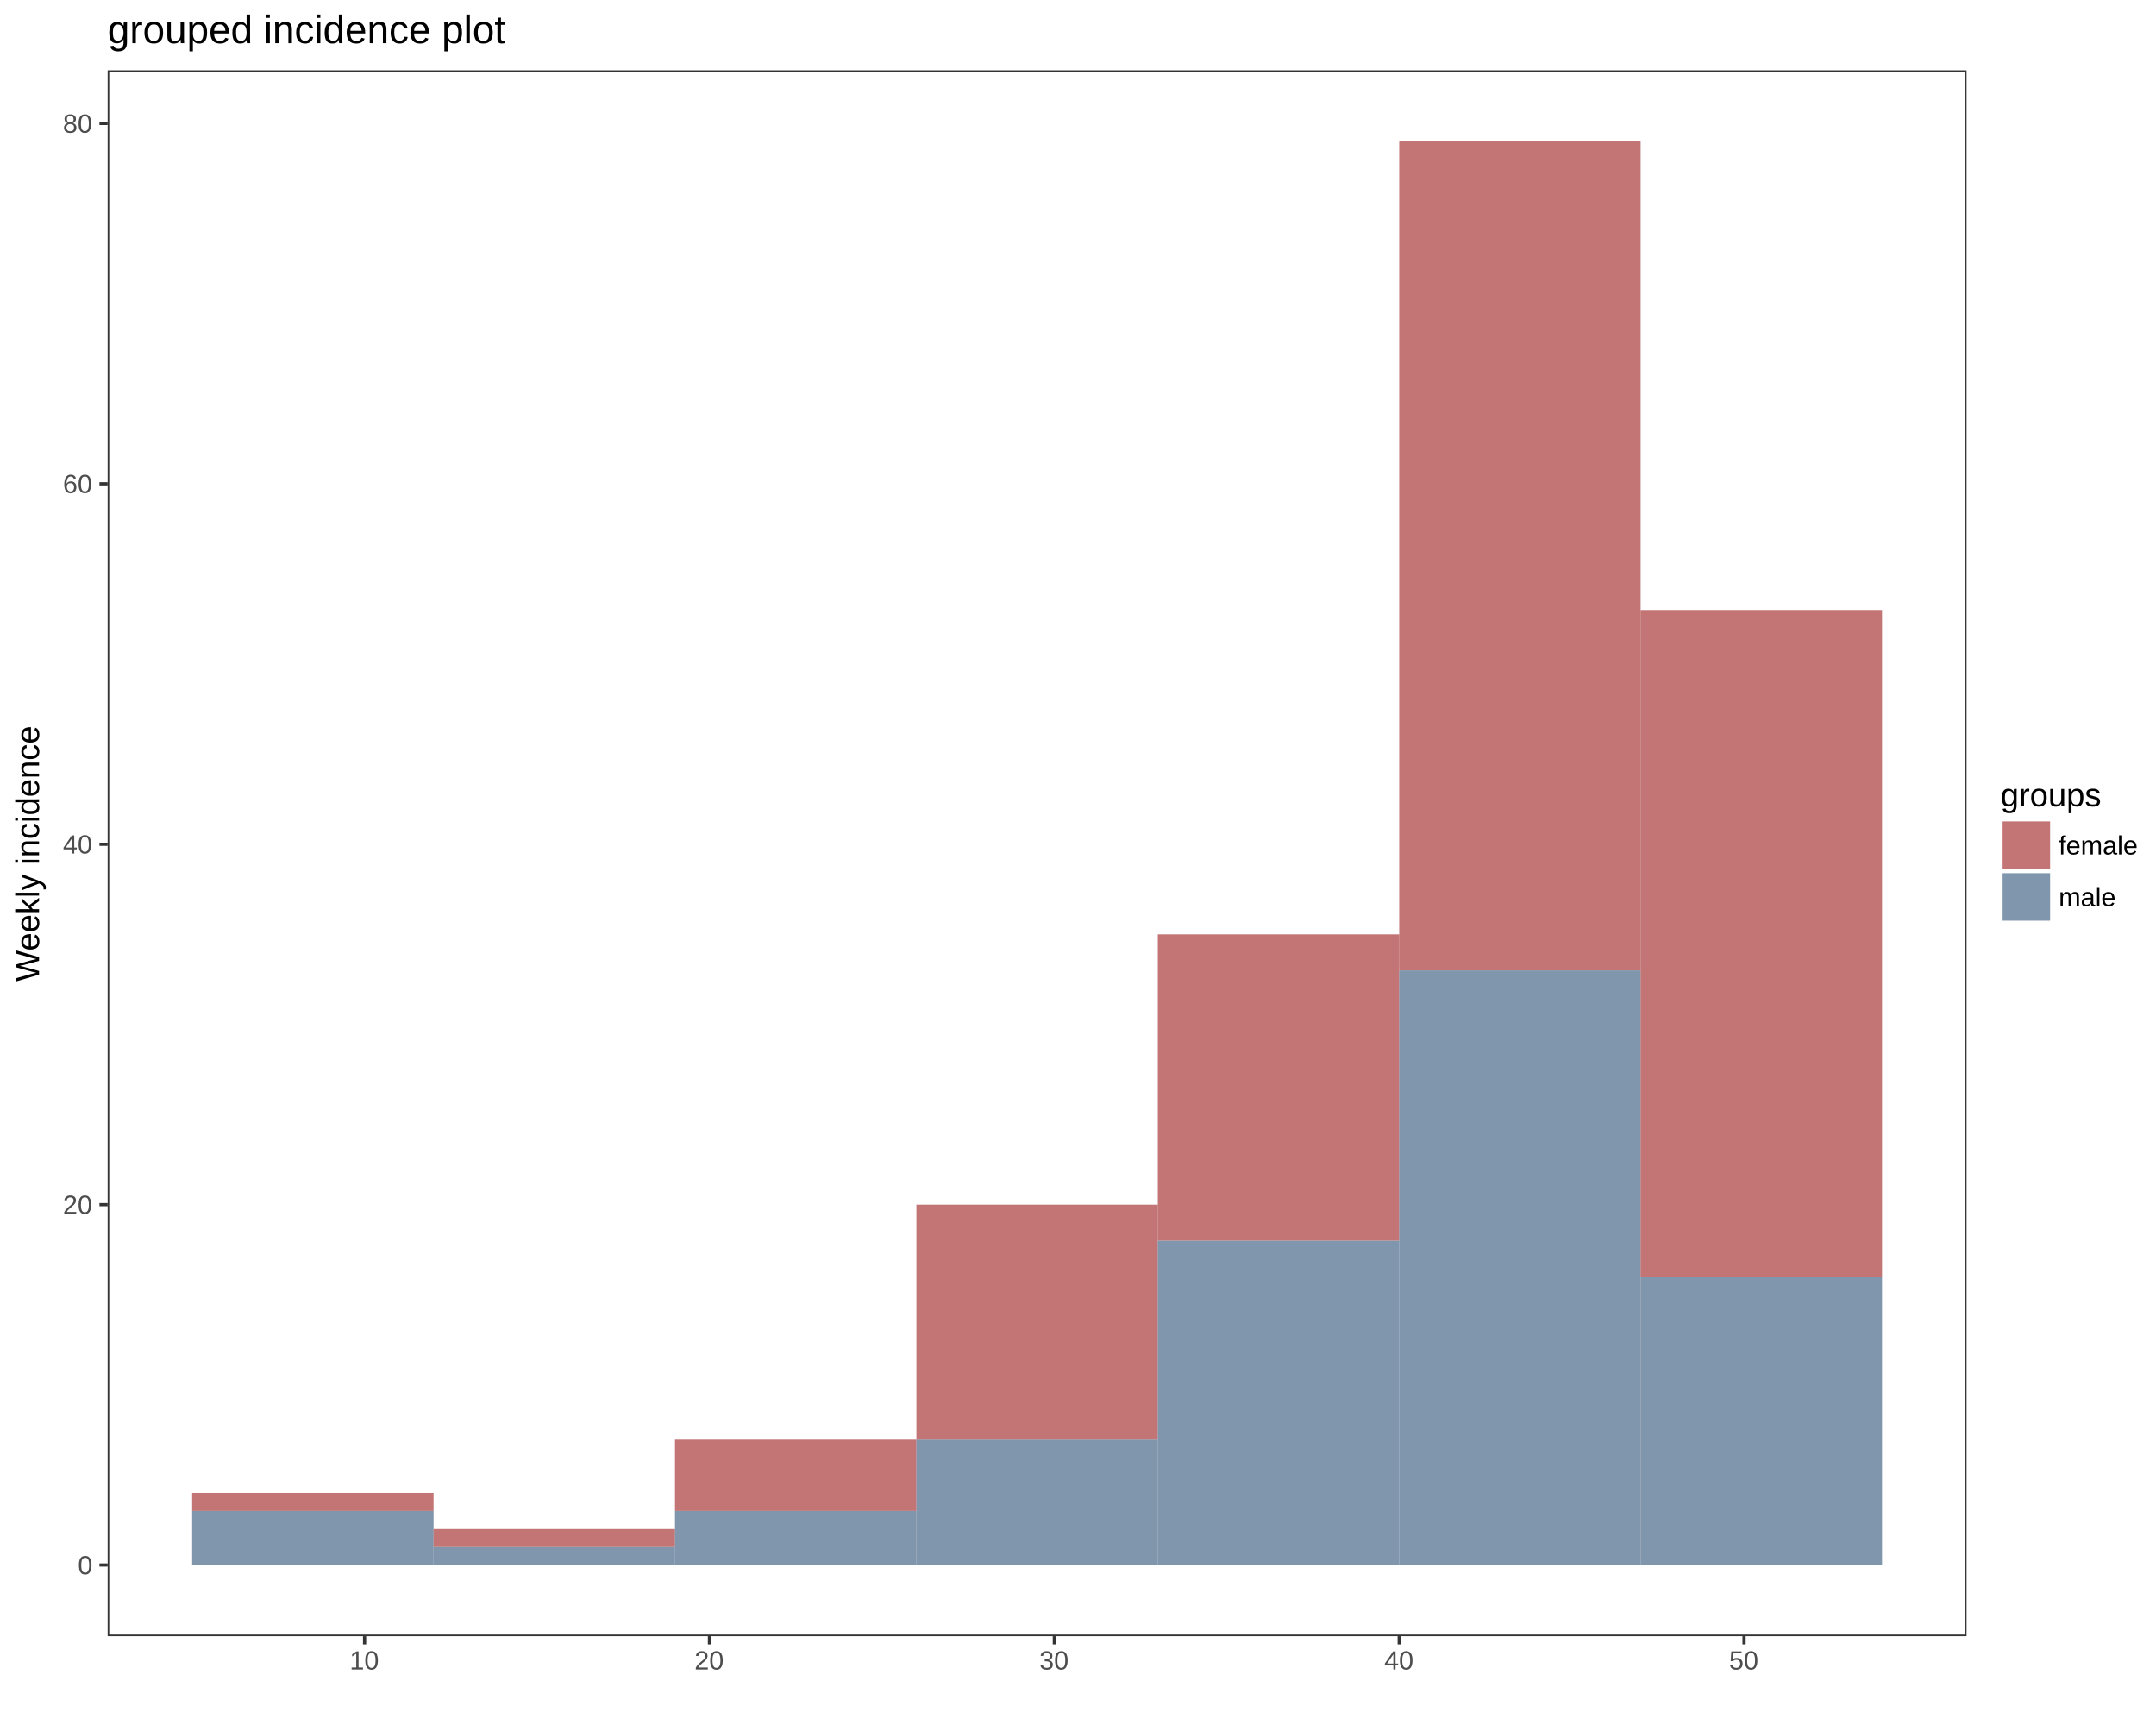
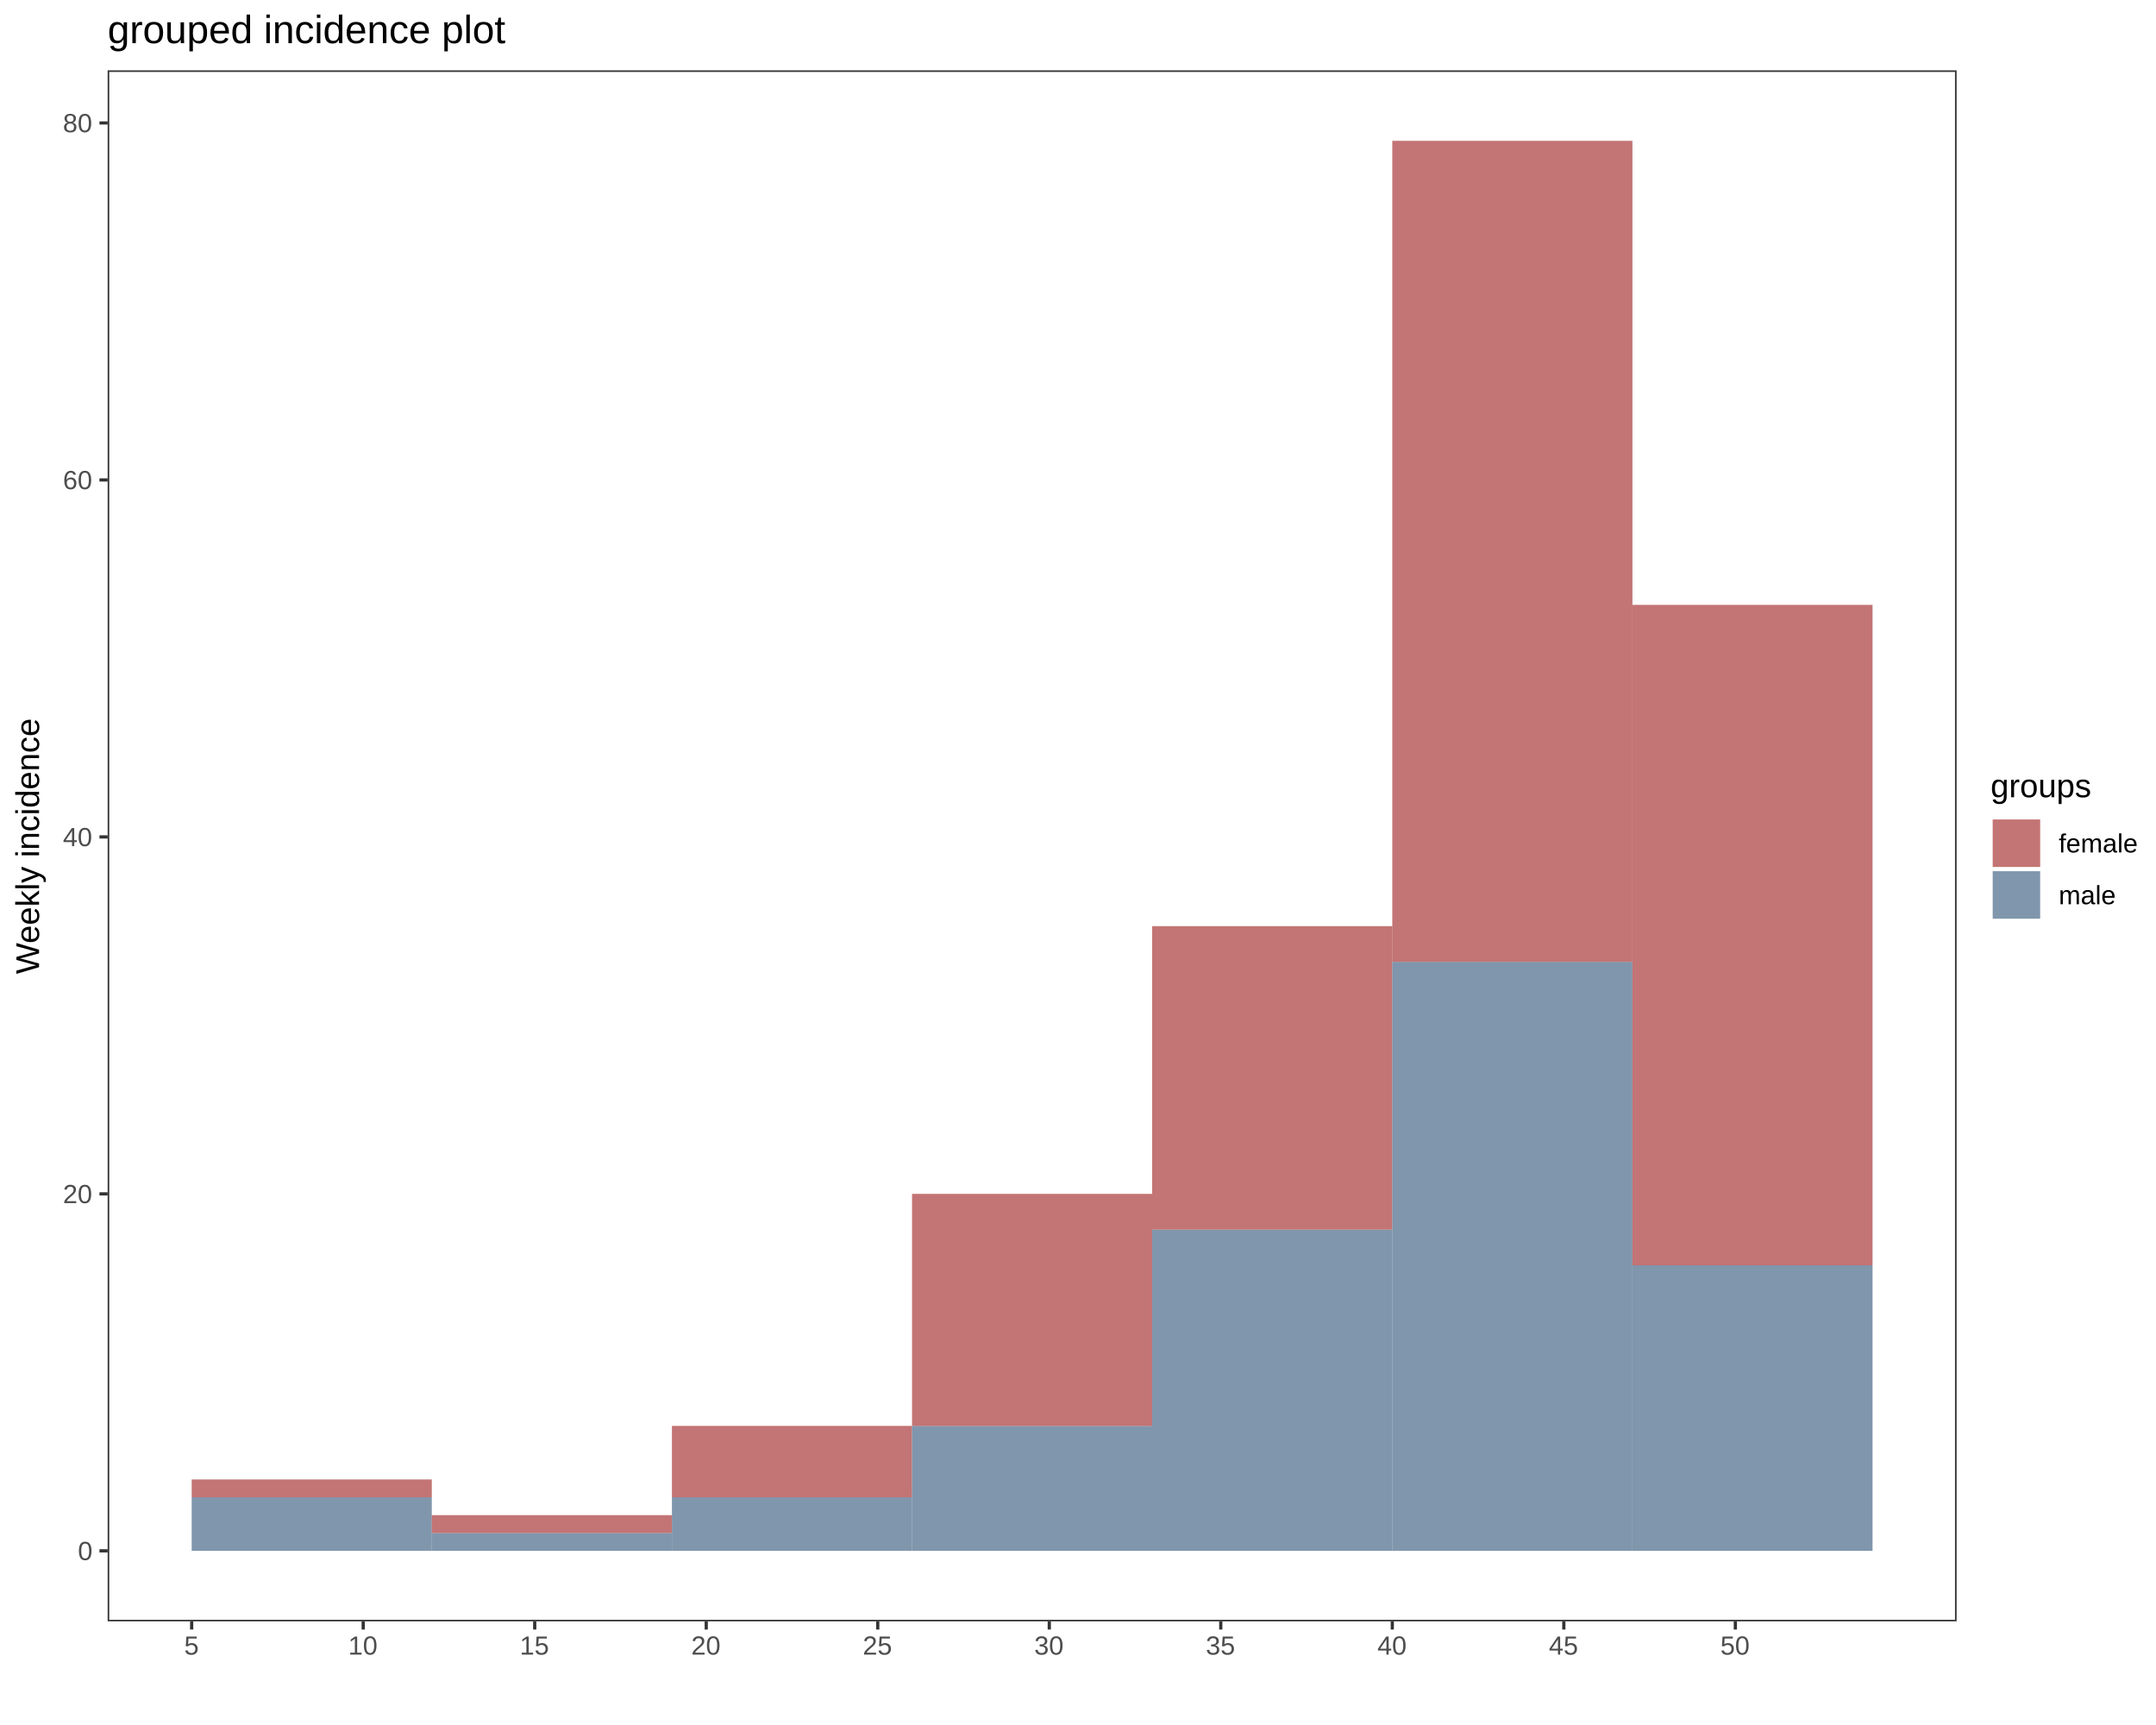
<svg xmlns="http://www.w3.org/2000/svg" viewBox="0 0 720.00 576.00">
  <defs>
    <style type="text/css">
    line, polyline, path, rect, circle {
      fill: none;
      stroke: #000000;
      stroke-linecap: round;
      stroke-linejoin: round;
      stroke-miterlimit: 10.00;
    }
  </style>
  </defs>
  <rect width="100%" height="100%" style="stroke: none; fill: #FFFFFF;" />
  <rect x="0.00" y="0.00" width="720.00" height="576.00" style="stroke-width: 1.07; stroke: #FFFFFF; fill: #FFFFFF;" />
  <defs>
-     <clipPath id="cpMzUuOTQ4fDY1Ni43Mjl8NTQ2LjM2fDIzLjQ3Njc=">
-       <rect x="35.95" y="23.48" width="620.78" height="522.88" />
+     <clipPath id="cpMzUuOTQ4fDY1My40MDl8NTQxLjM5MXwyMy40NzY3">
+       <rect x="35.95" y="23.48" width="617.46" height="517.91" />
    </clipPath>
  </defs>
-   <rect x="35.95" y="23.48" width="620.78" height="522.88" style="stroke-width: 1.07; stroke: none; fill: #FFFFFF;" clip-path="url(#cpMzUuOTQ4fDY1Ni43Mjl8NTQ2LjM2fDIzLjQ3Njc=)" />
-   <rect x="64.17" y="504.54" width="80.62" height="18.05" style="stroke-width: 1.07; stroke: none; stroke-linecap: butt; fill: #4A6A8A; fill-opacity: 0.70;" clip-path="url(#cpMzUuOTQ4fDY1Ni43Mjl8NTQ2LjM2fDIzLjQ3Njc=)" />
-   <rect x="64.17" y="498.52" width="80.62" height="6.02" style="stroke-width: 1.07; stroke: none; stroke-linecap: butt; fill: #AA3939; fill-opacity: 0.70;" clip-path="url(#cpMzUuOTQ4fDY1Ni43Mjl8NTQ2LjM2fDIzLjQ3Njc=)" />
-   <rect x="144.79" y="516.58" width="80.62" height="6.02" style="stroke-width: 1.07; stroke: none; stroke-linecap: butt; fill: #4A6A8A; fill-opacity: 0.70;" clip-path="url(#cpMzUuOTQ4fDY1Ni43Mjl8NTQ2LjM2fDIzLjQ3Njc=)" />
-   <rect x="144.79" y="510.56" width="80.62" height="6.02" style="stroke-width: 1.07; stroke: none; stroke-linecap: butt; fill: #AA3939; fill-opacity: 0.70;" clip-path="url(#cpMzUuOTQ4fDY1Ni43Mjl8NTQ2LjM2fDIzLjQ3Njc=)" />
-   <rect x="225.41" y="504.54" width="80.62" height="18.05" style="stroke-width: 1.07; stroke: none; stroke-linecap: butt; fill: #4A6A8A; fill-opacity: 0.70;" clip-path="url(#cpMzUuOTQ4fDY1Ni43Mjl8NTQ2LjM2fDIzLjQ3Njc=)" />
-   <rect x="225.41" y="480.47" width="80.62" height="24.07" style="stroke-width: 1.07; stroke: none; stroke-linecap: butt; fill: #AA3939; fill-opacity: 0.70;" clip-path="url(#cpMzUuOTQ4fDY1Ni43Mjl8NTQ2LjM2fDIzLjQ3Njc=)" />
-   <rect x="306.03" y="480.47" width="80.62" height="42.12" style="stroke-width: 1.07; stroke: none; stroke-linecap: butt; fill: #4A6A8A; fill-opacity: 0.70;" clip-path="url(#cpMzUuOTQ4fDY1Ni43Mjl8NTQ2LjM2fDIzLjQ3Njc=)" />
-   <rect x="306.03" y="402.25" width="80.62" height="78.22" style="stroke-width: 1.07; stroke: none; stroke-linecap: butt; fill: #AA3939; fill-opacity: 0.70;" clip-path="url(#cpMzUuOTQ4fDY1Ni43Mjl8NTQ2LjM2fDIzLjQ3Njc=)" />
-   <rect x="386.65" y="414.29" width="80.62" height="108.31" style="stroke-width: 1.07; stroke: none; stroke-linecap: butt; fill: #4A6A8A; fill-opacity: 0.70;" clip-path="url(#cpMzUuOTQ4fDY1Ni43Mjl8NTQ2LjM2fDIzLjQ3Njc=)" />
-   <rect x="386.65" y="311.99" width="80.62" height="102.29" style="stroke-width: 1.07; stroke: none; stroke-linecap: butt; fill: #AA3939; fill-opacity: 0.70;" clip-path="url(#cpMzUuOTQ4fDY1Ni43Mjl8NTQ2LjM2fDIzLjQ3Njc=)" />
-   <rect x="467.27" y="324.03" width="80.62" height="198.56" style="stroke-width: 1.07; stroke: none; stroke-linecap: butt; fill: #4A6A8A; fill-opacity: 0.70;" clip-path="url(#cpMzUuOTQ4fDY1Ni43Mjl8NTQ2LjM2fDIzLjQ3Njc=)" />
-   <rect x="467.27" y="47.24" width="80.62" height="276.78" style="stroke-width: 1.07; stroke: none; stroke-linecap: butt; fill: #AA3939; fill-opacity: 0.70;" clip-path="url(#cpMzUuOTQ4fDY1Ni43Mjl8NTQ2LjM2fDIzLjQ3Njc=)" />
-   <rect x="547.89" y="426.32" width="80.62" height="96.27" style="stroke-width: 1.07; stroke: none; stroke-linecap: butt; fill: #4A6A8A; fill-opacity: 0.70;" clip-path="url(#cpMzUuOTQ4fDY1Ni43Mjl8NTQ2LjM2fDIzLjQ3Njc=)" />
-   <rect x="547.89" y="203.69" width="80.62" height="222.63" style="stroke-width: 1.07; stroke: none; stroke-linecap: butt; fill: #AA3939; fill-opacity: 0.70;" clip-path="url(#cpMzUuOTQ4fDY1Ni43Mjl8NTQ2LjM2fDIzLjQ3Njc=)" />
-   <rect x="35.95" y="23.48" width="620.78" height="522.88" style="stroke-width: 1.07; stroke: #333333;" clip-path="url(#cpMzUuOTQ4fDY1Ni43Mjl8NTQ2LjM2fDIzLjQ3Njc=)" />
+   <rect x="35.95" y="23.48" width="617.46" height="517.91" style="stroke-width: 1.07; stroke: none; fill: #FFFFFF;" clip-path="url(#cpMzUuOTQ4fDY1My40MDl8NTQxLjM5MXwyMy40NzY3)" />
+   <rect x="64.01" y="499.97" width="80.19" height="17.88" style="stroke-width: 1.07; stroke: none; stroke-linecap: butt; fill: #4A6A8A; fill-opacity: 0.70;" clip-path="url(#cpMzUuOTQ4fDY1My40MDl8NTQxLjM5MXwyMy40NzY3)" />
+   <rect x="64.01" y="494.01" width="80.19" height="5.96" style="stroke-width: 1.07; stroke: none; stroke-linecap: butt; fill: #AA3939; fill-opacity: 0.70;" clip-path="url(#cpMzUuOTQ4fDY1My40MDl8NTQxLjM5MXwyMy40NzY3)" />
+   <rect x="144.20" y="511.89" width="80.19" height="5.96" style="stroke-width: 1.07; stroke: none; stroke-linecap: butt; fill: #4A6A8A; fill-opacity: 0.70;" clip-path="url(#cpMzUuOTQ4fDY1My40MDl8NTQxLjM5MXwyMy40NzY3)" />
+   <rect x="144.20" y="505.93" width="80.19" height="5.96" style="stroke-width: 1.07; stroke: none; stroke-linecap: butt; fill: #AA3939; fill-opacity: 0.70;" clip-path="url(#cpMzUuOTQ4fDY1My40MDl8NTQxLjM5MXwyMy40NzY3)" />
+   <rect x="224.39" y="499.97" width="80.19" height="17.88" style="stroke-width: 1.07; stroke: none; stroke-linecap: butt; fill: #4A6A8A; fill-opacity: 0.70;" clip-path="url(#cpMzUuOTQ4fDY1My40MDl8NTQxLjM5MXwyMy40NzY3)" />
+   <rect x="224.39" y="476.13" width="80.19" height="23.84" style="stroke-width: 1.07; stroke: none; stroke-linecap: butt; fill: #AA3939; fill-opacity: 0.70;" clip-path="url(#cpMzUuOTQ4fDY1My40MDl8NTQxLjM5MXwyMy40NzY3)" />
+   <rect x="304.58" y="476.13" width="80.19" height="41.72" style="stroke-width: 1.07; stroke: none; stroke-linecap: butt; fill: #4A6A8A; fill-opacity: 0.70;" clip-path="url(#cpMzUuOTQ4fDY1My40MDl8NTQxLjM5MXwyMy40NzY3)" />
+   <rect x="304.58" y="398.65" width="80.19" height="77.48" style="stroke-width: 1.07; stroke: none; stroke-linecap: butt; fill: #AA3939; fill-opacity: 0.70;" clip-path="url(#cpMzUuOTQ4fDY1My40MDl8NTQxLjM5MXwyMy40NzY3)" />
+   <rect x="384.77" y="410.57" width="80.19" height="107.28" style="stroke-width: 1.07; stroke: none; stroke-linecap: butt; fill: #4A6A8A; fill-opacity: 0.70;" clip-path="url(#cpMzUuOTQ4fDY1My40MDl8NTQxLjM5MXwyMy40NzY3)" />
+   <rect x="384.77" y="309.25" width="80.19" height="101.32" style="stroke-width: 1.07; stroke: none; stroke-linecap: butt; fill: #AA3939; fill-opacity: 0.70;" clip-path="url(#cpMzUuOTQ4fDY1My40MDl8NTQxLjM5MXwyMy40NzY3)" />
+   <rect x="464.96" y="321.17" width="80.19" height="196.68" style="stroke-width: 1.07; stroke: none; stroke-linecap: butt; fill: #4A6A8A; fill-opacity: 0.70;" clip-path="url(#cpMzUuOTQ4fDY1My40MDl8NTQxLjM5MXwyMy40NzY3)" />
+   <rect x="464.96" y="47.02" width="80.19" height="274.15" style="stroke-width: 1.07; stroke: none; stroke-linecap: butt; fill: #AA3939; fill-opacity: 0.70;" clip-path="url(#cpMzUuOTQ4fDY1My40MDl8NTQxLjM5MXwyMy40NzY3)" />
+   <rect x="545.15" y="422.49" width="80.19" height="95.36" style="stroke-width: 1.07; stroke: none; stroke-linecap: butt; fill: #4A6A8A; fill-opacity: 0.70;" clip-path="url(#cpMzUuOTQ4fDY1My40MDl8NTQxLjM5MXwyMy40NzY3)" />
+   <rect x="545.15" y="201.98" width="80.19" height="220.52" style="stroke-width: 1.07; stroke: none; stroke-linecap: butt; fill: #AA3939; fill-opacity: 0.70;" clip-path="url(#cpMzUuOTQ4fDY1My40MDl8NTQxLjM5MXwyMy40NzY3)" />
+   <rect x="35.95" y="23.48" width="617.46" height="517.91" style="stroke-width: 1.07; stroke: #333333;" clip-path="url(#cpMzUuOTQ4fDY1My40MDl8NTQxLjM5MXwyMy40NzY3)" />
  <defs>
    <clipPath id="cpMHw3MjB8NTc2fDA=">
      <rect x="0.00" y="0.00" width="720.00" height="576.00" />
    </clipPath>
  </defs>
  <g clip-path="url(#cpMHw3MjB8NTc2fDA=)">
-     <text x="26.01" y="525.69" style="font-size: 8.80px; fill: #4D4D4D; font-family: Liberation Sans;" textLength="5.01px" lengthAdjust="spacingAndGlyphs">0</text>
+     <text x="26.01" y="520.94" style="font-size: 8.80px; fill: #4D4D4D; font-family: Liberation Sans;" textLength="5.01px" lengthAdjust="spacingAndGlyphs">0</text>
  </g>
  <g clip-path="url(#cpMHw3MjB8NTc2fDA=)">
-     <text x="21.01" y="405.34" style="font-size: 8.80px; fill: #4D4D4D; font-family: Liberation Sans;" textLength="10.01px" lengthAdjust="spacingAndGlyphs">20</text>
+     <text x="21.01" y="401.75" style="font-size: 8.80px; fill: #4D4D4D; font-family: Liberation Sans;" textLength="10.01px" lengthAdjust="spacingAndGlyphs">20</text>
  </g>
  <g clip-path="url(#cpMHw3MjB8NTc2fDA=)">
-     <text x="21.01" y="285.00" style="font-size: 8.80px; fill: #4D4D4D; font-family: Liberation Sans;" textLength="10.01px" lengthAdjust="spacingAndGlyphs">40</text>
+     <text x="21.01" y="282.55" style="font-size: 8.80px; fill: #4D4D4D; font-family: Liberation Sans;" textLength="10.01px" lengthAdjust="spacingAndGlyphs">40</text>
  </g>
  <g clip-path="url(#cpMHw3MjB8NTc2fDA=)">
-     <text x="21.01" y="164.66" style="font-size: 8.80px; fill: #4D4D4D; font-family: Liberation Sans;" textLength="10.01px" lengthAdjust="spacingAndGlyphs">60</text>
+     <text x="21.01" y="163.35" style="font-size: 8.80px; fill: #4D4D4D; font-family: Liberation Sans;" textLength="10.01px" lengthAdjust="spacingAndGlyphs">60</text>
  </g>
  <g clip-path="url(#cpMHw3MjB8NTc2fDA=)">
-     <text x="21.01" y="44.32" style="font-size: 8.80px; fill: #4D4D4D; font-family: Liberation Sans;" textLength="10.01px" lengthAdjust="spacingAndGlyphs">80</text>
+     <text x="21.01" y="44.15" style="font-size: 8.80px; fill: #4D4D4D; font-family: Liberation Sans;" textLength="10.01px" lengthAdjust="spacingAndGlyphs">80</text>
  </g>
-   <polyline points="33.21,522.59 35.95,522.59 " style="stroke-width: 1.07; stroke: #333333; stroke-linecap: butt;" clip-path="url(#cpMHw3MjB8NTc2fDA=)" />
-   <polyline points="33.21,402.25 35.95,402.25 " style="stroke-width: 1.07; stroke: #333333; stroke-linecap: butt;" clip-path="url(#cpMHw3MjB8NTc2fDA=)" />
-   <polyline points="33.21,281.91 35.95,281.91 " style="stroke-width: 1.07; stroke: #333333; stroke-linecap: butt;" clip-path="url(#cpMHw3MjB8NTc2fDA=)" />
-   <polyline points="33.21,161.57 35.95,161.57 " style="stroke-width: 1.07; stroke: #333333; stroke-linecap: butt;" clip-path="url(#cpMHw3MjB8NTc2fDA=)" />
-   <polyline points="33.21,41.23 35.95,41.23 " style="stroke-width: 1.07; stroke: #333333; stroke-linecap: butt;" clip-path="url(#cpMHw3MjB8NTc2fDA=)" />
-   <polyline points="121.75,549.10 121.75,546.36 " style="stroke-width: 1.07; stroke: #333333; stroke-linecap: butt;" clip-path="url(#cpMHw3MjB8NTc2fDA=)" />
-   <polyline points="236.92,549.10 236.92,546.36 " style="stroke-width: 1.07; stroke: #333333; stroke-linecap: butt;" clip-path="url(#cpMHw3MjB8NTc2fDA=)" />
-   <polyline points="352.10,549.10 352.10,546.36 " style="stroke-width: 1.07; stroke: #333333; stroke-linecap: butt;" clip-path="url(#cpMHw3MjB8NTc2fDA=)" />
-   <polyline points="467.27,549.10 467.27,546.36 " style="stroke-width: 1.07; stroke: #333333; stroke-linecap: butt;" clip-path="url(#cpMHw3MjB8NTc2fDA=)" />
-   <polyline points="582.44,549.10 582.44,546.36 " style="stroke-width: 1.07; stroke: #333333; stroke-linecap: butt;" clip-path="url(#cpMHw3MjB8NTc2fDA=)" />
+   <polyline points="33.21,517.85 35.95,517.85 " style="stroke-width: 1.07; stroke: #333333; stroke-linecap: butt;" clip-path="url(#cpMHw3MjB8NTc2fDA=)" />
+   <polyline points="33.21,398.65 35.95,398.65 " style="stroke-width: 1.07; stroke: #333333; stroke-linecap: butt;" clip-path="url(#cpMHw3MjB8NTc2fDA=)" />
+   <polyline points="33.21,279.45 35.95,279.45 " style="stroke-width: 1.07; stroke: #333333; stroke-linecap: butt;" clip-path="url(#cpMHw3MjB8NTc2fDA=)" />
+   <polyline points="33.21,160.26 35.95,160.26 " style="stroke-width: 1.07; stroke: #333333; stroke-linecap: butt;" clip-path="url(#cpMHw3MjB8NTc2fDA=)" />
+   <polyline points="33.21,41.06 35.95,41.06 " style="stroke-width: 1.07; stroke: #333333; stroke-linecap: butt;" clip-path="url(#cpMHw3MjB8NTc2fDA=)" />
+   <polyline points="64.01,544.13 64.01,541.39 " style="stroke-width: 1.07; stroke: #333333; stroke-linecap: butt;" clip-path="url(#cpMHw3MjB8NTc2fDA=)" />
+   <polyline points="121.29,544.13 121.29,541.39 " style="stroke-width: 1.07; stroke: #333333; stroke-linecap: butt;" clip-path="url(#cpMHw3MjB8NTc2fDA=)" />
+   <polyline points="178.57,544.13 178.57,541.39 " style="stroke-width: 1.07; stroke: #333333; stroke-linecap: butt;" clip-path="url(#cpMHw3MjB8NTc2fDA=)" />
+   <polyline points="235.85,544.13 235.85,541.39 " style="stroke-width: 1.07; stroke: #333333; stroke-linecap: butt;" clip-path="url(#cpMHw3MjB8NTc2fDA=)" />
+   <polyline points="293.13,544.13 293.13,541.39 " style="stroke-width: 1.07; stroke: #333333; stroke-linecap: butt;" clip-path="url(#cpMHw3MjB8NTc2fDA=)" />
+   <polyline points="350.41,544.13 350.41,541.39 " style="stroke-width: 1.07; stroke: #333333; stroke-linecap: butt;" clip-path="url(#cpMHw3MjB8NTc2fDA=)" />
+   <polyline points="407.68,544.13 407.68,541.39 " style="stroke-width: 1.07; stroke: #333333; stroke-linecap: butt;" clip-path="url(#cpMHw3MjB8NTc2fDA=)" />
+   <polyline points="464.96,544.13 464.96,541.39 " style="stroke-width: 1.07; stroke: #333333; stroke-linecap: butt;" clip-path="url(#cpMHw3MjB8NTc2fDA=)" />
+   <polyline points="522.24,544.13 522.24,541.39 " style="stroke-width: 1.07; stroke: #333333; stroke-linecap: butt;" clip-path="url(#cpMHw3MjB8NTc2fDA=)" />
+   <polyline points="579.52,544.13 579.52,541.39 " style="stroke-width: 1.07; stroke: #333333; stroke-linecap: butt;" clip-path="url(#cpMHw3MjB8NTc2fDA=)" />
  <g clip-path="url(#cpMHw3MjB8NTc2fDA=)">
-     <text x="116.75" y="557.48" style="font-size: 8.80px; fill: #4D4D4D; font-family: Liberation Sans;" textLength="10.01px" lengthAdjust="spacingAndGlyphs">10</text>
+     <text x="61.51" y="552.51" style="font-size: 8.80px; fill: #4D4D4D; font-family: Liberation Sans;" textLength="5.01px" lengthAdjust="spacingAndGlyphs">5</text>
  </g>
  <g clip-path="url(#cpMHw3MjB8NTc2fDA=)">
-     <text x="231.92" y="557.48" style="font-size: 8.80px; fill: #4D4D4D; font-family: Liberation Sans;" textLength="10.01px" lengthAdjust="spacingAndGlyphs">20</text>
+     <text x="116.29" y="552.51" style="font-size: 8.80px; fill: #4D4D4D; font-family: Liberation Sans;" textLength="10.01px" lengthAdjust="spacingAndGlyphs">10</text>
  </g>
  <g clip-path="url(#cpMHw3MjB8NTc2fDA=)">
-     <text x="347.09" y="557.48" style="font-size: 8.80px; fill: #4D4D4D; font-family: Liberation Sans;" textLength="10.01px" lengthAdjust="spacingAndGlyphs">30</text>
+     <text x="173.57" y="552.51" style="font-size: 8.80px; fill: #4D4D4D; font-family: Liberation Sans;" textLength="10.01px" lengthAdjust="spacingAndGlyphs">15</text>
  </g>
  <g clip-path="url(#cpMHw3MjB8NTc2fDA=)">
-     <text x="462.26" y="557.48" style="font-size: 8.80px; fill: #4D4D4D; font-family: Liberation Sans;" textLength="10.01px" lengthAdjust="spacingAndGlyphs">40</text>
+     <text x="230.84" y="552.51" style="font-size: 8.80px; fill: #4D4D4D; font-family: Liberation Sans;" textLength="10.01px" lengthAdjust="spacingAndGlyphs">20</text>
  </g>
  <g clip-path="url(#cpMHw3MjB8NTc2fDA=)">
-     <text x="577.44" y="557.48" style="font-size: 8.80px; fill: #4D4D4D; font-family: Liberation Sans;" textLength="10.01px" lengthAdjust="spacingAndGlyphs">50</text>
+     <text x="288.12" y="552.51" style="font-size: 8.80px; fill: #4D4D4D; font-family: Liberation Sans;" textLength="10.01px" lengthAdjust="spacingAndGlyphs">25</text>
  </g>
  <g clip-path="url(#cpMHw3MjB8NTc2fDA=)">
-     <text transform="translate(13.04,327.72) rotate(-90)" style="font-size: 11.00px; font-family: Liberation Sans;" textLength="85.59px" lengthAdjust="spacingAndGlyphs">Weekly incidence</text>
-   </g>
-   <rect x="668.07" y="261.70" width="46.45" height="46.44" style="stroke-width: 1.07; stroke: none; fill: #FFFFFF;" clip-path="url(#cpMHw3MjB8NTc2fDA=)" />
-   <g clip-path="url(#cpMHw3MjB8NTc2fDA=)">
-     <text x="668.07" y="269.26" style="font-size: 11.00px; font-family: Liberation Sans;" textLength="33.63px" lengthAdjust="spacingAndGlyphs">groups</text>
-   </g>
-   <rect x="668.07" y="273.58" width="17.28" height="17.28" style="stroke-width: 1.07; stroke: none; fill: #FFFFFF;" clip-path="url(#cpMHw3MjB8NTc2fDA=)" />
-   <rect x="668.78" y="274.29" width="15.86" height="15.86" style="stroke-width: 1.07; stroke: none; stroke-linejoin: miter; fill: #AA3939; fill-opacity: 0.70;" clip-path="url(#cpMHw3MjB8NTc2fDA=)" />
-   <rect x="668.07" y="290.86" width="17.28" height="17.28" style="stroke-width: 1.07; stroke: none; fill: #FFFFFF;" clip-path="url(#cpMHw3MjB8NTc2fDA=)" />
-   <rect x="668.78" y="291.57" width="15.86" height="15.86" style="stroke-width: 1.07; stroke: none; stroke-linejoin: miter; fill: #4A6A8A; fill-opacity: 0.70;" clip-path="url(#cpMHw3MjB8NTc2fDA=)" />
-   <g clip-path="url(#cpMHw3MjB8NTc2fDA=)">
-     <text x="687.51" y="285.31" style="font-size: 8.80px; font-family: Liberation Sans;" textLength="27.01px" lengthAdjust="spacingAndGlyphs">female</text>
+     <text x="345.40" y="552.51" style="font-size: 8.80px; fill: #4D4D4D; font-family: Liberation Sans;" textLength="10.01px" lengthAdjust="spacingAndGlyphs">30</text>
  </g>
  <g clip-path="url(#cpMHw3MjB8NTc2fDA=)">
-     <text x="687.51" y="302.59" style="font-size: 8.80px; font-family: Liberation Sans;" textLength="19.51px" lengthAdjust="spacingAndGlyphs">male</text>
+     <text x="402.68" y="552.51" style="font-size: 8.80px; fill: #4D4D4D; font-family: Liberation Sans;" textLength="10.01px" lengthAdjust="spacingAndGlyphs">35</text>
+   </g>
+   <g clip-path="url(#cpMHw3MjB8NTc2fDA=)">
+     <text x="459.96" y="552.51" style="font-size: 8.80px; fill: #4D4D4D; font-family: Liberation Sans;" textLength="10.01px" lengthAdjust="spacingAndGlyphs">40</text>
+   </g>
+   <g clip-path="url(#cpMHw3MjB8NTc2fDA=)">
+     <text x="517.24" y="552.51" style="font-size: 8.80px; fill: #4D4D4D; font-family: Liberation Sans;" textLength="10.01px" lengthAdjust="spacingAndGlyphs">45</text>
+   </g>
+   <g clip-path="url(#cpMHw3MjB8NTc2fDA=)">
+     <text x="574.51" y="552.51" style="font-size: 8.80px; fill: #4D4D4D; font-family: Liberation Sans;" textLength="10.01px" lengthAdjust="spacingAndGlyphs">50</text>
+   </g>
+   <g clip-path="url(#cpMHw3MjB8NTc2fDA=)">
+     <text transform="translate(13.04,325.23) rotate(-90)" style="font-size: 11.00px; font-family: Liberation Sans;" textLength="85.59px" lengthAdjust="spacingAndGlyphs">Weekly incidence</text>
+   </g>
+   <rect x="664.75" y="257.39" width="49.77" height="50.09" style="stroke-width: 1.07; stroke: none; fill: #FFFFFF;" clip-path="url(#cpMHw3MjB8NTc2fDA=)" />
+   <g clip-path="url(#cpMHw3MjB8NTc2fDA=)">
+     <text x="664.75" y="266.20" style="font-size: 11.00px; font-family: Liberation Sans;" textLength="33.63px" lengthAdjust="spacingAndGlyphs">groups</text>
+   </g>
+   <rect x="664.75" y="272.92" width="17.28" height="17.28" style="stroke-width: 1.07; stroke: none; fill: #FFFFFF;" clip-path="url(#cpMHw3MjB8NTc2fDA=)" />
+   <rect x="665.46" y="273.63" width="15.86" height="15.86" style="stroke-width: 1.07; stroke: none; stroke-linejoin: miter; fill: #AA3939; fill-opacity: 0.70;" clip-path="url(#cpMHw3MjB8NTc2fDA=)" />
+   <rect x="664.75" y="290.20" width="17.28" height="17.28" style="stroke-width: 1.07; stroke: none; fill: #FFFFFF;" clip-path="url(#cpMHw3MjB8NTc2fDA=)" />
+   <rect x="665.46" y="290.91" width="15.86" height="15.86" style="stroke-width: 1.07; stroke: none; stroke-linejoin: miter; fill: #4A6A8A; fill-opacity: 0.70;" clip-path="url(#cpMHw3MjB8NTc2fDA=)" />
+   <g clip-path="url(#cpMHw3MjB8NTc2fDA=)">
+     <text x="687.51" y="284.65" style="font-size: 8.80px; font-family: Liberation Sans;" textLength="27.01px" lengthAdjust="spacingAndGlyphs">female</text>
+   </g>
+   <g clip-path="url(#cpMHw3MjB8NTc2fDA=)">
+     <text x="687.51" y="301.93" style="font-size: 8.80px; font-family: Liberation Sans;" textLength="19.51px" lengthAdjust="spacingAndGlyphs">male</text>
  </g>
  <g clip-path="url(#cpMHw3MjB8NTc2fDA=)">
    <text x="35.95" y="14.42" style="font-size: 13.20px; font-family: Liberation Sans;" textLength="130.82px" lengthAdjust="spacingAndGlyphs">grouped incidence plot</text>
  </g>
</svg>
